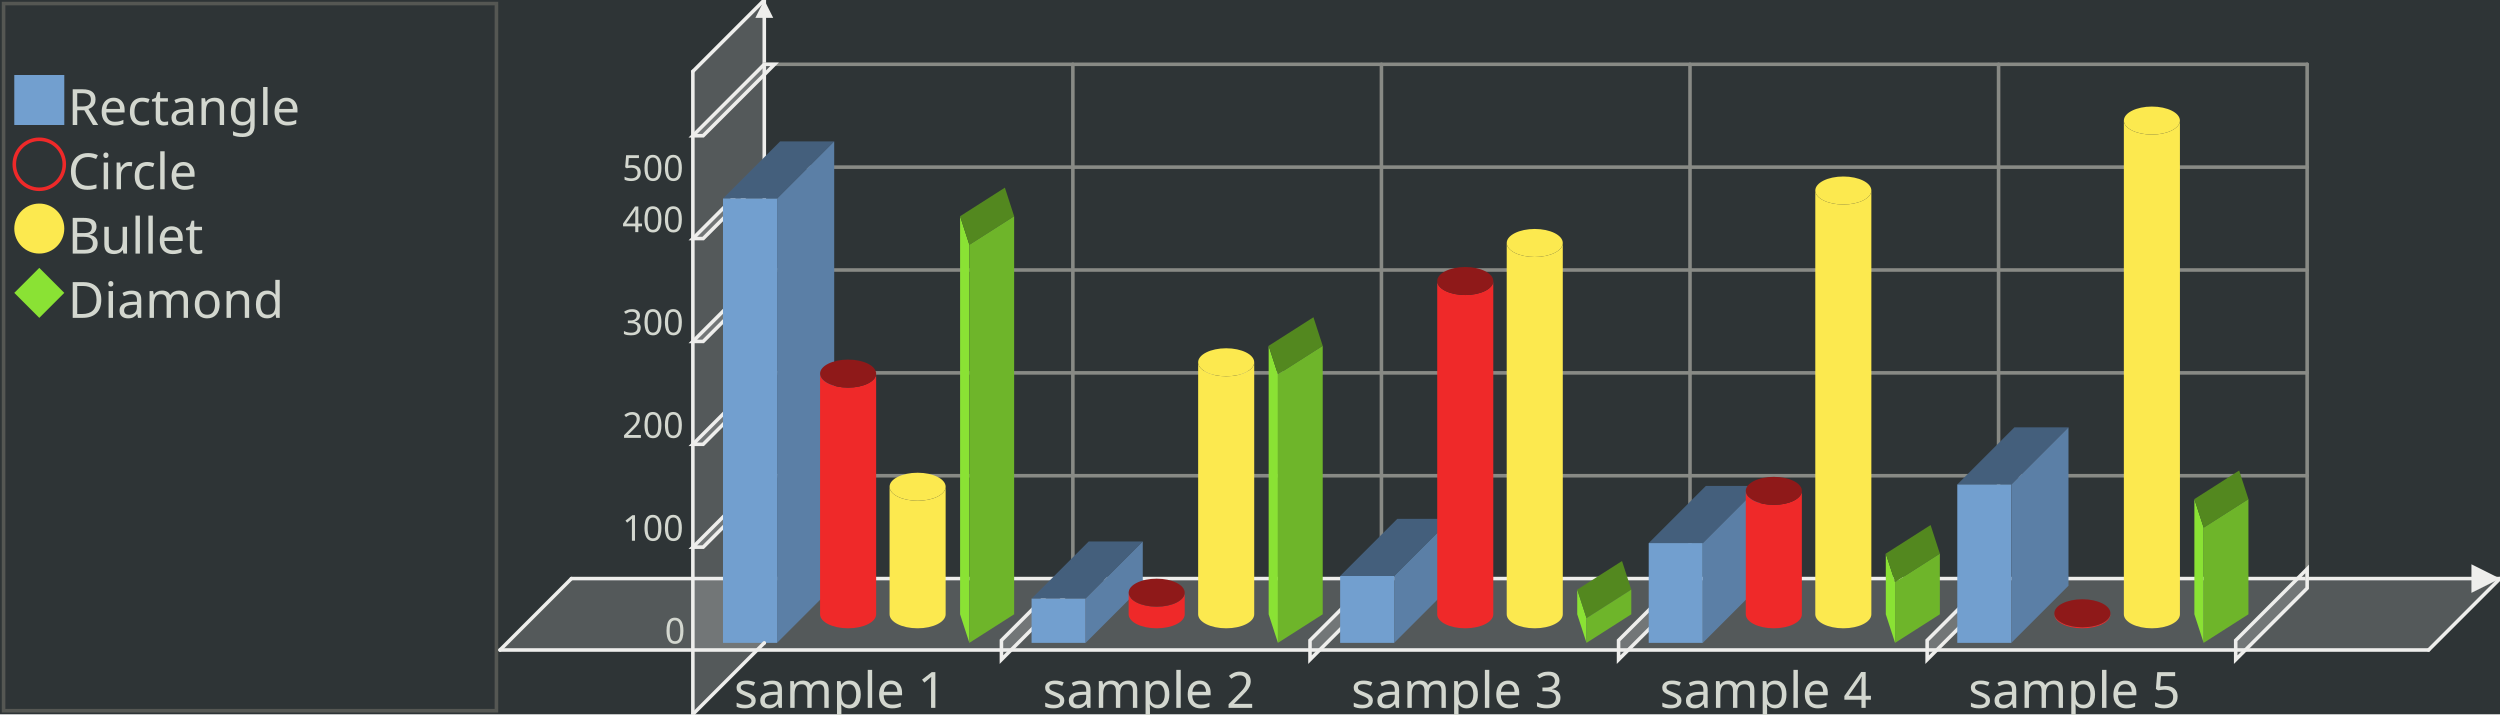
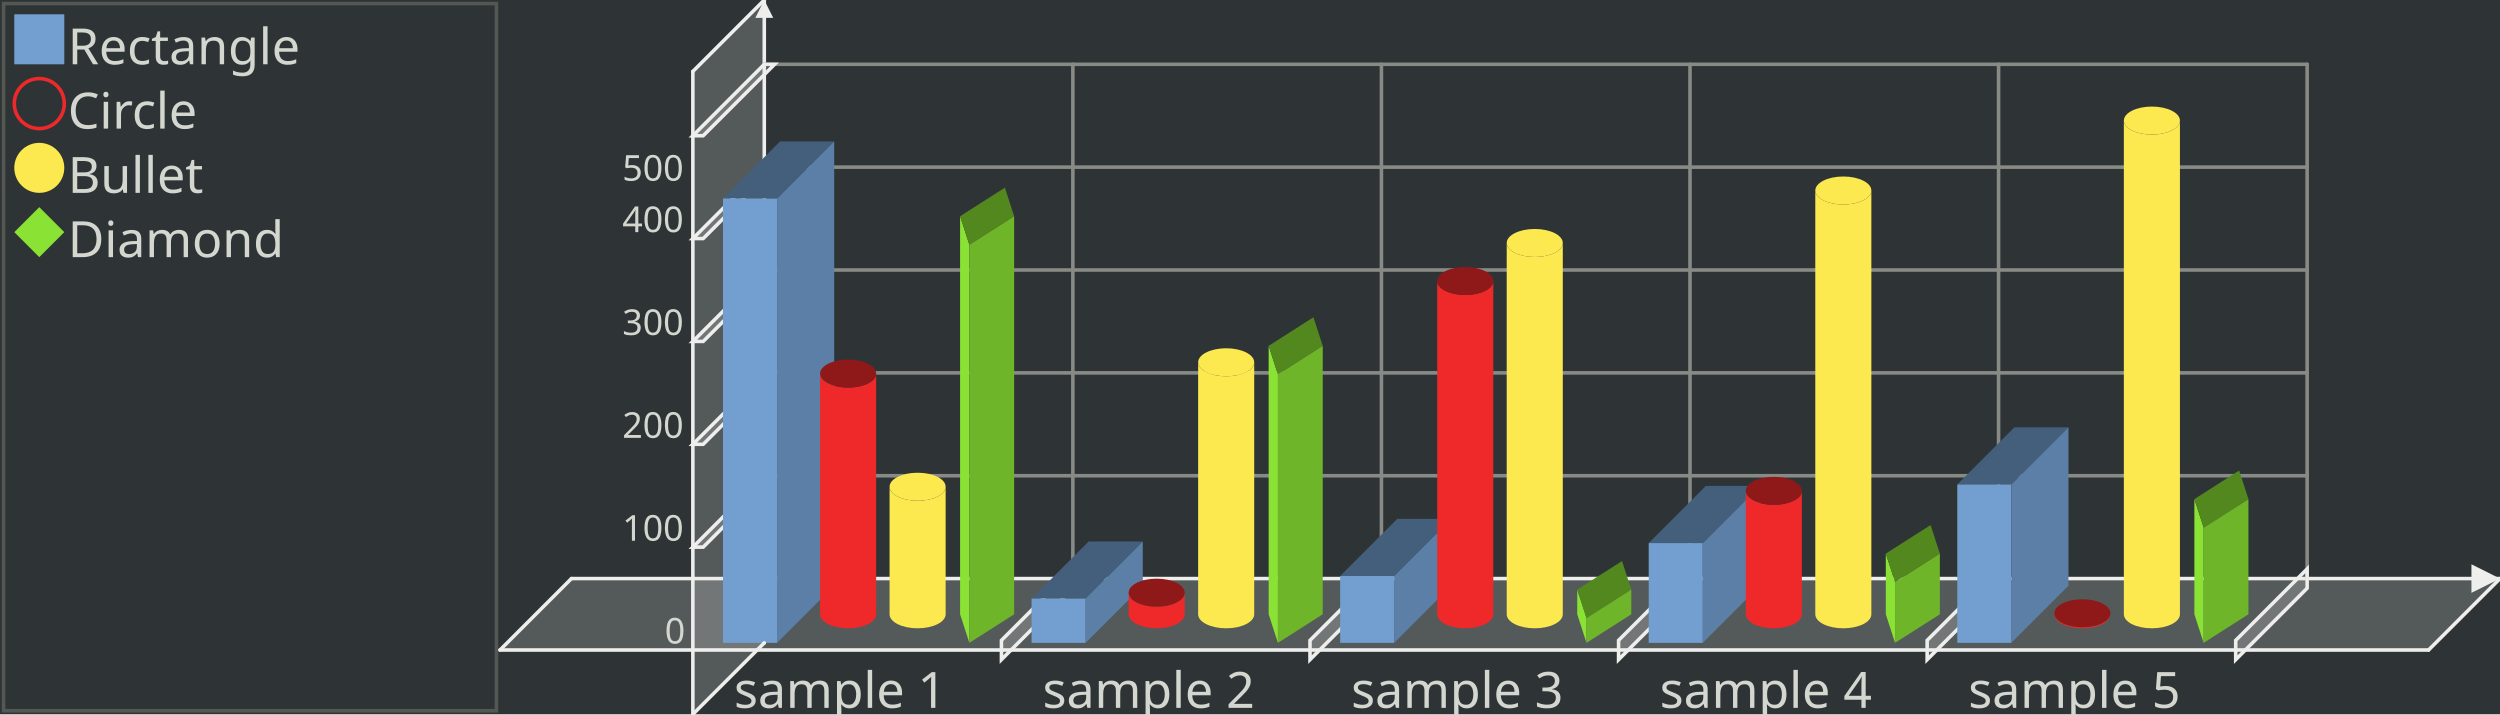
<svg xmlns="http://www.w3.org/2000/svg" width="700" height="200" version="1.0" id="ezcGraph">
  <defs />
  <g id="chart" color-rendering="optimizeQuality" shape-rendering="geometricPrecision" text-rendering="optimizeLegibility">
    <path d=" M 0,200 L 0,0 L 700,0 L 700,200 L 0,200 z " style="fill: #2e3436; fill-opacity: 1.00; stroke: none;" />
    <path d=" M 1,199 L 1,1 L 139,1 L 139,199 L 1,199 z " style="fill: none; stroke: #555753; stroke-width: 1; stroke-opacity: 1.00; stroke-linecap: round;" />
    <path d=" M 2,198 L 2,2 L 138,2 L 138,198 L 2,198 z " style="fill: #000000; fill-opacity: 0.00; stroke: none;" />
-     <path d=" M 4,35 L 4,21 L 18,21 L 18,35 L 4,35 z " style="fill: #729fcf; fill-opacity: 1.00; stroke: none;" />
-     <ellipse cx="11" cy="46" rx="7" ry="7" style="fill: none; stroke: #ef2929; stroke-width: 1; stroke-opacity: 1.00; stroke-linecap: round;" />
-     <ellipse cx="11" cy="64" rx="7" ry="7" style="fill: #fce94f; fill-opacity: 1.00; stroke: none;" />
-     <path d=" M 4,82 L 11,75 L 18,82 L 11,89 L 4,82 z " style="fill: #8ae234; fill-opacity: 1.00; stroke: none;" />
+     <path d=" M 4,18 L 4,4 L 18,4 L 18,18 L 4,18 z " style="fill: #729fcf; fill-opacity: 1.00; stroke: none;" />
+     <ellipse cx="11" cy="29" rx="7" ry="7" style="fill: none; stroke: #ef2929; stroke-width: 1; stroke-opacity: 1.00; stroke-linecap: round;" />
+     <ellipse cx="11" cy="47" rx="7" ry="7" style="fill: #fce94f; fill-opacity: 1.00; stroke: none;" />
+     <path d=" M 4,65 L 11,58 L 18,65 L 11,72 L 4,65 z " style="fill: #8ae234; fill-opacity: 1.00; stroke: none;" />
    <path d=" M 140,182 L 160,162 L 700,162 L 680,182 L 140,182 z " style="fill: #eeeeec; fill-opacity: 0.20; stroke: none;" />
    <path d=" M 160,162 L 700,162" style="fill: none; stroke: #eeeeec; stroke-width: 1; stroke-opacity: 1.00; stroke-linecap: round;" />
    <path d=" M 692,166 L 700,162 L 692,158 L 692,166 z " style="fill: #eeeeec; fill-opacity: 1.00; stroke: none;" />
    <path d=" M 300.4,162 L 300.4,18" style="fill: none; stroke: #888a85; stroke-width: 1; stroke-opacity: 1.00; stroke-linecap: round;" />
    <path d=" M 280.4,179.3 L 300.4,159.3 L 300.4,164.7 L 280.4,184.7 L 280.4,179.3 z " style="fill: #eeeeec; fill-opacity: 0.20; stroke: none;" />
    <path d=" M 280.4,179.3 L 300.4,159.3 L 300.4,164.7 L 280.4,184.7 L 280.4,179.3 z " style="fill: none; stroke: #eeeeec; stroke-width: 1; stroke-opacity: 1.00; stroke-linecap: round;" />
    <path d=" M 386.8,162 L 386.8,18" style="fill: none; stroke: #888a85; stroke-width: 1; stroke-opacity: 1.00; stroke-linecap: round;" />
    <path d=" M 366.8,179.3 L 386.8,159.3 L 386.8,164.7 L 366.8,184.7 L 366.8,179.3 z " style="fill: #eeeeec; fill-opacity: 0.20; stroke: none;" />
    <path d=" M 366.8,179.3 L 386.8,159.3 L 386.8,164.7 L 366.8,184.7 L 366.8,179.3 z " style="fill: none; stroke: #eeeeec; stroke-width: 1; stroke-opacity: 1.00; stroke-linecap: round;" />
    <path d=" M 473.2,162 L 473.2,18" style="fill: none; stroke: #888a85; stroke-width: 1; stroke-opacity: 1.00; stroke-linecap: round;" />
    <path d=" M 453.2,179.3 L 473.2,159.3 L 473.2,164.7 L 453.2,184.7 L 453.2,179.3 z " style="fill: #eeeeec; fill-opacity: 0.20; stroke: none;" />
    <path d=" M 453.2,179.3 L 473.2,159.3 L 473.2,164.7 L 453.2,184.7 L 453.2,179.3 z " style="fill: none; stroke: #eeeeec; stroke-width: 1; stroke-opacity: 1.00; stroke-linecap: round;" />
    <path d=" M 559.6,162 L 559.6,18" style="fill: none; stroke: #888a85; stroke-width: 1; stroke-opacity: 1.00; stroke-linecap: round;" />
    <path d=" M 539.6,179.3 L 559.6,159.3 L 559.6,164.7 L 539.6,184.7 L 539.6,179.3 z " style="fill: #eeeeec; fill-opacity: 0.20; stroke: none;" />
    <path d=" M 539.6,179.3 L 559.6,159.3 L 559.6,164.7 L 539.6,184.7 L 539.6,179.3 z " style="fill: none; stroke: #eeeeec; stroke-width: 1; stroke-opacity: 1.00; stroke-linecap: round;" />
    <path d=" M 646,162 L 646,18" style="fill: none; stroke: #888a85; stroke-width: 1; stroke-opacity: 1.00; stroke-linecap: round;" />
    <path d=" M 626,179.3 L 646,159.3 L 646,164.7 L 626,184.7 L 626,179.3 z " style="fill: #eeeeec; fill-opacity: 0.20; stroke: none;" />
    <path d=" M 626,179.3 L 646,159.3 L 646,164.7 L 626,184.7 L 626,179.3 z " style="fill: none; stroke: #eeeeec; stroke-width: 1; stroke-opacity: 1.00; stroke-linecap: round;" />
    <path d=" M 194,200 L 214,180 L 214,0 L 194,20 L 194,200 z " style="fill: #eeeeec; fill-opacity: 0.20; stroke: none;" />
    <path d=" M 214,180 L 214,0" style="fill: none; stroke: #eeeeec; stroke-width: 1; stroke-opacity: 1.00; stroke-linecap: round;" />
    <path d=" M 211.5,5 L 214,0 L 216.5,5 L 211.5,5 z " style="fill: #eeeeec; fill-opacity: 1.00; stroke: none;" />
    <path d=" M 646,133.2 L 214,133.2" style="fill: none; stroke: #888a85; stroke-width: 1; stroke-opacity: 1.00; stroke-linecap: round;" />
    <path d=" M 194,153.2 L 214,133.2 L 216.893,133.2 L 196.893,153.2 L 194,153.2 z " style="fill: #eeeeec; fill-opacity: 0.20; stroke: none;" />
    <path d=" M 194,153.2 L 214,133.2 L 216.893,133.2 L 196.893,153.2 L 194,153.2 z " style="fill: none; stroke: #eeeeec; stroke-width: 1; stroke-opacity: 1.00; stroke-linecap: round;" />
    <path d=" M 646,104.4 L 214,104.4" style="fill: none; stroke: #888a85; stroke-width: 1; stroke-opacity: 1.00; stroke-linecap: round;" />
    <path d=" M 194,124.4 L 214,104.4 L 216.893,104.4 L 196.893,124.4 L 194,124.4 z " style="fill: #eeeeec; fill-opacity: 0.20; stroke: none;" />
    <path d=" M 194,124.4 L 214,104.4 L 216.893,104.4 L 196.893,124.4 L 194,124.4 z " style="fill: none; stroke: #eeeeec; stroke-width: 1; stroke-opacity: 1.00; stroke-linecap: round;" />
    <path d=" M 646,75.6 L 214,75.6" style="fill: none; stroke: #888a85; stroke-width: 1; stroke-opacity: 1.00; stroke-linecap: round;" />
    <path d=" M 194,95.6 L 214,75.6 L 216.893,75.6 L 196.893,95.6 L 194,95.6 z " style="fill: #eeeeec; fill-opacity: 0.20; stroke: none;" />
    <path d=" M 194,95.6 L 214,75.6 L 216.893,75.6 L 196.893,95.6 L 194,95.6 z " style="fill: none; stroke: #eeeeec; stroke-width: 1; stroke-opacity: 1.00; stroke-linecap: round;" />
    <path d=" M 646,46.8 L 214,46.8" style="fill: none; stroke: #888a85; stroke-width: 1; stroke-opacity: 1.00; stroke-linecap: round;" />
    <path d=" M 194,66.8 L 214,46.8 L 216.893,46.8 L 196.893,66.8 L 194,66.8 z " style="fill: #eeeeec; fill-opacity: 0.20; stroke: none;" />
    <path d=" M 194,66.8 L 214,46.8 L 216.893,46.8 L 196.893,66.8 L 194,66.8 z " style="fill: none; stroke: #eeeeec; stroke-width: 1; stroke-opacity: 1.00; stroke-linecap: round;" />
    <path d=" M 646,18 L 214,18" style="fill: none; stroke: #888a85; stroke-width: 1; stroke-opacity: 1.00; stroke-linecap: round;" />
    <path d=" M 194,38 L 214,18 L 216.893,18 L 196.893,38 L 194,38 z " style="fill: #eeeeec; fill-opacity: 0.20; stroke: none;" />
    <path d=" M 194,38 L 214,18 L 216.893,18 L 196.893,38 L 194,38 z " style="fill: none; stroke: #eeeeec; stroke-width: 1; stroke-opacity: 1.00; stroke-linecap: round;" />
    <path d=" M 218.439,39.584 L 202.439,55.584 L 217.576,55.584 L 233.576,39.584 L 218.439,39.584 z " style="fill: #445f7c; fill-opacity: 1.00; stroke: none;" />
    <path d=" M 217.576,180 L 202.439,180 L 202.439,55.584 L 217.576,55.584 L 217.576,180 z " style="fill: #729fcf; fill-opacity: 1.00; stroke: none;" />
    <path d=" M 233.576,39.584 L 217.576,55.584 L 217.576,180 L 233.576,164 L 233.576,39.584 z " style="fill: #5b7fa6; fill-opacity: 1.00; stroke: none;" />
    <path d="   M 229.62,172.00                                              A 7.85,3.924 0 0,0 245.32,172.00                                              L 245.32,104.61                                              A 7.85,3.924 0 0,1 229.62,104.61 z" style="fill: #ef2929; fill-opacity: 1.00; stroke: none;" />
    <ellipse cx="237.469" cy="104.608" rx="7.849" ry="3.924" style="fill: #8f1919; fill-opacity: 1.00; stroke: none;" />
    <path d="   M 249.08,172.00                                              A 7.85,3.924 0 0,0 264.78,172.00                                              L 264.78,136.29                                              A 7.85,3.924 0 0,1 249.08,136.29 z" style="fill: #fce94f; fill-opacity: 1.00; stroke: none;" />
    <ellipse cx="256.931" cy="136.288" rx="7.849" ry="3.924" style="fill: #fce94f; fill-opacity: 1.00; stroke: none;" />
    <path d=" M 271.42,180 L 268.824,172 L 268.824,60.544 L 271.42,68.544 L 271.42,180 z " style="fill: #8ae234; fill-opacity: 1.00; stroke: none;" />
    <path d=" M 268.824,60.544 L 271.42,68.544 L 283.961,60.544 L 281.365,52.544 L 268.824,60.544 z " style="fill: #53881f; fill-opacity: 1.00; stroke: none;" />
    <path d=" M 271.42,180 L 283.961,172 L 283.961,60.544 L 271.42,68.544 L 271.42,180 z " style="fill: #6eb52a; fill-opacity: 1.00; stroke: none;" />
    <path d=" M 304.839,151.616 L 288.839,167.616 L 303.976,167.616 L 319.976,151.616 L 304.839,151.616 z " style="fill: #445f7c; fill-opacity: 1.00; stroke: none;" />
    <path d=" M 303.976,180 L 288.839,180 L 288.839,167.616 L 303.976,167.616 L 303.976,180 z " style="fill: #729fcf; fill-opacity: 1.00; stroke: none;" />
    <path d=" M 319.976,151.616 L 303.976,167.616 L 303.976,180 L 319.976,164 L 319.976,151.616 z " style="fill: #5b7fa6; fill-opacity: 1.00; stroke: none;" />
    <path d="   M 316.02,172.00                                              A 7.85,3.924 0 0,0 331.72,172.00                                              L 331.72,165.95                                              A 7.85,3.924 0 0,1 316.02,165.95 z" style="fill: #ef2929; fill-opacity: 1.00; stroke: none;" />
    <ellipse cx="323.869" cy="165.952" rx="7.849" ry="3.924" style="fill: #8f1919; fill-opacity: 1.00; stroke: none;" />
    <path d="   M 335.48,172.00                                              A 7.85,3.924 0 0,0 351.18,172.00                                              L 351.18,101.44                                              A 7.85,3.924 0 0,1 335.48,101.44 z" style="fill: #fce94f; fill-opacity: 1.00; stroke: none;" />
    <ellipse cx="343.331" cy="101.44" rx="7.849" ry="3.924" style="fill: #fce94f; fill-opacity: 1.00; stroke: none;" />
    <path d=" M 357.82,180 L 355.224,172 L 355.224,96.832 L 357.82,104.832 L 357.82,180 z " style="fill: #8ae234; fill-opacity: 1.00; stroke: none;" />
    <path d=" M 355.224,96.832 L 357.82,104.832 L 370.361,96.832 L 367.765,88.832 L 355.224,96.832 z " style="fill: #53881f; fill-opacity: 1.00; stroke: none;" />
    <path d=" M 357.82,180 L 370.361,172 L 370.361,96.832 L 357.82,104.832 L 357.82,180 z " style="fill: #6eb52a; fill-opacity: 1.00; stroke: none;" />
    <path d=" M 391.239,145.28 L 375.239,161.28 L 390.376,161.28 L 406.376,145.28 L 391.239,145.28 z " style="fill: #445f7c; fill-opacity: 1.00; stroke: none;" />
    <path d=" M 390.376,180 L 375.239,180 L 375.239,161.28 L 390.376,161.28 L 390.376,180 z " style="fill: #729fcf; fill-opacity: 1.00; stroke: none;" />
    <path d=" M 406.376,145.28 L 390.376,161.28 L 390.376,180 L 406.376,164 L 406.376,145.28 z " style="fill: #5b7fa6; fill-opacity: 1.00; stroke: none;" />
    <path d="   M 402.42,172.00                                              A 7.85,3.924 0 0,0 418.12,172.00                                              L 418.12,78.69                                              A 7.85,3.924 0 0,1 402.42,78.69 z" style="fill: #ef2929; fill-opacity: 1.00; stroke: none;" />
    <ellipse cx="410.269" cy="78.688" rx="7.849" ry="3.924" style="fill: #8f1919; fill-opacity: 1.00; stroke: none;" />
    <path d="   M 421.88,172.00                                              A 7.85,3.924 0 0,0 437.58,172.00                                              L 437.58,68.03                                              A 7.85,3.924 0 0,1 421.88,68.03 z" style="fill: #fce94f; fill-opacity: 1.00; stroke: none;" />
    <ellipse cx="429.731" cy="68.032" rx="7.849" ry="3.924" style="fill: #fce94f; fill-opacity: 1.00; stroke: none;" />
    <path d=" M 444.22,180 L 441.624,172 L 441.624,165.088 L 444.22,173.088 L 444.22,180 z " style="fill: #8ae234; fill-opacity: 1.00; stroke: none;" />
    <path d=" M 441.624,165.088 L 444.22,173.088 L 456.761,165.088 L 454.165,157.088 L 441.624,165.088 z " style="fill: #53881f; fill-opacity: 1.00; stroke: none;" />
    <path d=" M 444.22,180 L 456.761,172 L 456.761,165.088 L 444.22,173.088 L 444.22,180 z " style="fill: #6eb52a; fill-opacity: 1.00; stroke: none;" />
    <path d=" M 477.639,136.064 L 461.639,152.064 L 476.776,152.064 L 492.776,136.064 L 477.639,136.064 z " style="fill: #445f7c; fill-opacity: 1.00; stroke: none;" />
    <path d=" M 476.776,180 L 461.639,180 L 461.639,152.064 L 476.776,152.064 L 476.776,180 z " style="fill: #729fcf; fill-opacity: 1.00; stroke: none;" />
    <path d=" M 492.776,136.064 L 476.776,152.064 L 476.776,180 L 492.776,164 L 492.776,136.064 z " style="fill: #5b7fa6; fill-opacity: 1.00; stroke: none;" />
    <path d="   M 488.82,172.00                                              A 7.85,3.924 0 0,0 504.52,172.00                                              L 504.52,137.44                                              A 7.85,3.924 0 0,1 488.82,137.44 z" style="fill: #ef2929; fill-opacity: 1.00; stroke: none;" />
    <ellipse cx="496.669" cy="137.44" rx="7.849" ry="3.924" style="fill: #8f1919; fill-opacity: 1.00; stroke: none;" />
    <path d="   M 508.28,172.00                                              A 7.85,3.924 0 0,0 523.98,172.00                                              L 523.98,53.34                                              A 7.85,3.924 0 0,1 508.28,53.34 z" style="fill: #fce94f; fill-opacity: 1.00; stroke: none;" />
    <ellipse cx="516.131" cy="53.344" rx="7.849" ry="3.924" style="fill: #fce94f; fill-opacity: 1.00; stroke: none;" />
    <path d=" M 530.62,180 L 528.024,172 L 528.024,155.008 L 530.62,163.008 L 530.62,180 z " style="fill: #8ae234; fill-opacity: 1.00; stroke: none;" />
    <path d=" M 528.024,155.008 L 530.62,163.008 L 543.161,155.008 L 540.565,147.008 L 528.024,155.008 z " style="fill: #53881f; fill-opacity: 1.00; stroke: none;" />
    <path d=" M 530.62,180 L 543.161,172 L 543.161,155.008 L 530.62,163.008 L 530.62,180 z " style="fill: #6eb52a; fill-opacity: 1.00; stroke: none;" />
    <path d=" M 564.039,119.648 L 548.039,135.648 L 563.176,135.648 L 579.176,119.648 L 564.039,119.648 z " style="fill: #445f7c; fill-opacity: 1.00; stroke: none;" />
    <path d=" M 563.176,180 L 548.039,180 L 548.039,135.648 L 563.176,135.648 L 563.176,180 z " style="fill: #729fcf; fill-opacity: 1.00; stroke: none;" />
    <path d=" M 579.176,119.648 L 563.176,135.648 L 563.176,180 L 579.176,164 L 579.176,119.648 z " style="fill: #5b7fa6; fill-opacity: 1.00; stroke: none;" />
    <path d="   M 575.22,172.00                                              A 7.85,3.924 0 0,0 590.92,172.00                                              L 590.92,171.71                                              A 7.85,3.924 0 0,1 575.22,171.71 z" style="fill: #ef2929; fill-opacity: 1.00; stroke: none;" />
    <ellipse cx="583.069" cy="171.712" rx="7.849" ry="3.924" style="fill: #8f1919; fill-opacity: 1.00; stroke: none;" />
    <path d="   M 594.68,172.00                                              A 7.85,3.924 0 0,0 610.38,172.00                                              L 610.38,33.76                                              A 7.85,3.924 0 0,1 594.68,33.76 z" style="fill: #fce94f; fill-opacity: 1.00; stroke: none;" />
    <ellipse cx="602.531" cy="33.76" rx="7.849" ry="3.924" style="fill: #fce94f; fill-opacity: 1.00; stroke: none;" />
    <path d=" M 617.02,180 L 614.424,172 L 614.424,139.744 L 617.02,147.744 L 617.02,180 z " style="fill: #8ae234; fill-opacity: 1.00; stroke: none;" />
    <path d=" M 614.424,139.744 L 617.02,147.744 L 629.561,139.744 L 626.965,131.744 L 614.424,139.744 z " style="fill: #53881f; fill-opacity: 1.00; stroke: none;" />
    <path d=" M 617.02,180 L 629.561,172 L 629.561,139.744 L 617.02,147.744 L 617.02,180 z " style="fill: #6eb52a; fill-opacity: 1.00; stroke: none;" />
    <path d=" M 700,162 L 680,182" style="fill: none; stroke: #eeeeec; stroke-width: 1; stroke-opacity: 1.00; stroke-linecap: round;" />
    <path d=" M 680,182 L 140,182" style="fill: none; stroke: #eeeeec; stroke-width: 1; stroke-opacity: 1.00; stroke-linecap: round;" />
    <path d=" M 140,182 L 160,162" style="fill: none; stroke: #eeeeec; stroke-width: 1; stroke-opacity: 1.00; stroke-linecap: round;" />
    <path d=" M 214,0 L 194,20" style="fill: none; stroke: #eeeeec; stroke-width: 1; stroke-opacity: 1.00; stroke-linecap: round;" />
    <path d=" M 194,20 L 194,200" style="fill: none; stroke: #eeeeec; stroke-width: 1; stroke-opacity: 1.00; stroke-linecap: round;" />
    <path d=" M 194,200 L 214,180" style="fill: none; stroke: #eeeeec; stroke-width: 1; stroke-opacity: 1.00; stroke-linecap: round;" />
-     <text x="70" text-length="0px" y="18" style="font-size: 14px; font-family: sans-serif; fill: #d3d7cf; fill-opacity: 1.00; stroke: none;" />
-     <text x="19" text-length="69.3px" y="35" style="font-size: 14px; font-family: sans-serif; fill: #d3d7cf; fill-opacity: 1.00; stroke: none;">Rectangle</text>
-     <text x="19" text-length="46.2px" y="53" style="font-size: 14px; font-family: sans-serif; fill: #d3d7cf; fill-opacity: 1.00; stroke: none;">Circle</text>
-     <text x="19" text-length="46.2px" y="71" style="font-size: 14px; font-family: sans-serif; fill: #d3d7cf; fill-opacity: 1.00; stroke: none;">Bullet</text>
-     <text x="19" text-length="53.9px" y="89" style="font-size: 14px; font-family: sans-serif; fill: #d3d7cf; fill-opacity: 1.00; stroke: none;">Diamond</text>
+     <text x="19" text-length="69.3px" y="18" style="font-size: 14px; font-family: sans-serif; fill: #d3d7cf; fill-opacity: 1.00; stroke: none;">Rectangle</text>
+     <text x="19" text-length="46.2px" y="36" style="font-size: 14px; font-family: sans-serif; fill: #d3d7cf; fill-opacity: 1.00; stroke: none;">Circle</text>
+     <text x="19" text-length="46.2px" y="54" style="font-size: 14px; font-family: sans-serif; fill: #d3d7cf; fill-opacity: 1.00; stroke: none;">Bullet</text>
+     <text x="19" text-length="53.9px" y="72" style="font-size: 14px; font-family: sans-serif; fill: #d3d7cf; fill-opacity: 1.00; stroke: none;">Diamond</text>
    <text x="205.52" text-length="63.36px" y="198.2" style="font-size: 14px; font-family: sans-serif; fill: #d3d7cf; fill-opacity: 1.00; stroke: none;">sample 1</text>
    <text x="291.92" text-length="63.36px" y="198.2" style="font-size: 14px; font-family: sans-serif; fill: #d3d7cf; fill-opacity: 1.00; stroke: none;">sample 2</text>
    <text x="378.32" text-length="63.36px" y="198.2" style="font-size: 14px; font-family: sans-serif; fill: #d3d7cf; fill-opacity: 1.00; stroke: none;">sample 3</text>
    <text x="464.72" text-length="63.36px" y="198.2" style="font-size: 14px; font-family: sans-serif; fill: #d3d7cf; fill-opacity: 1.00; stroke: none;">sample 4</text>
    <text x="551.12" text-length="63.36px" y="198.2" style="font-size: 14px; font-family: sans-serif; fill: #d3d7cf; fill-opacity: 1.00; stroke: none;">sample 5</text>
    <text x="186.131" text-length="5.94px" y="180.2" style="font-size: 10px; font-family: sans-serif; fill: #d3d7cf; fill-opacity: 1.00; stroke: none;">0</text>
    <text x="174.251" text-length="17.82px" y="151.4" style="font-size: 10px; font-family: sans-serif; fill: #d3d7cf; fill-opacity: 1.00; stroke: none;">100</text>
    <text x="174.251" text-length="17.82px" y="122.6" style="font-size: 10px; font-family: sans-serif; fill: #d3d7cf; fill-opacity: 1.00; stroke: none;">200</text>
    <text x="174.251" text-length="17.82px" y="93.8" style="font-size: 10px; font-family: sans-serif; fill: #d3d7cf; fill-opacity: 1.00; stroke: none;">300</text>
    <text x="174.251" text-length="17.82px" y="65" style="font-size: 10px; font-family: sans-serif; fill: #d3d7cf; fill-opacity: 1.00; stroke: none;">400</text>
    <text x="174.251" text-length="17.82px" y="50.6" style="font-size: 10px; font-family: sans-serif; fill: #d3d7cf; fill-opacity: 1.00; stroke: none;">500</text>
  </g>
</svg>
